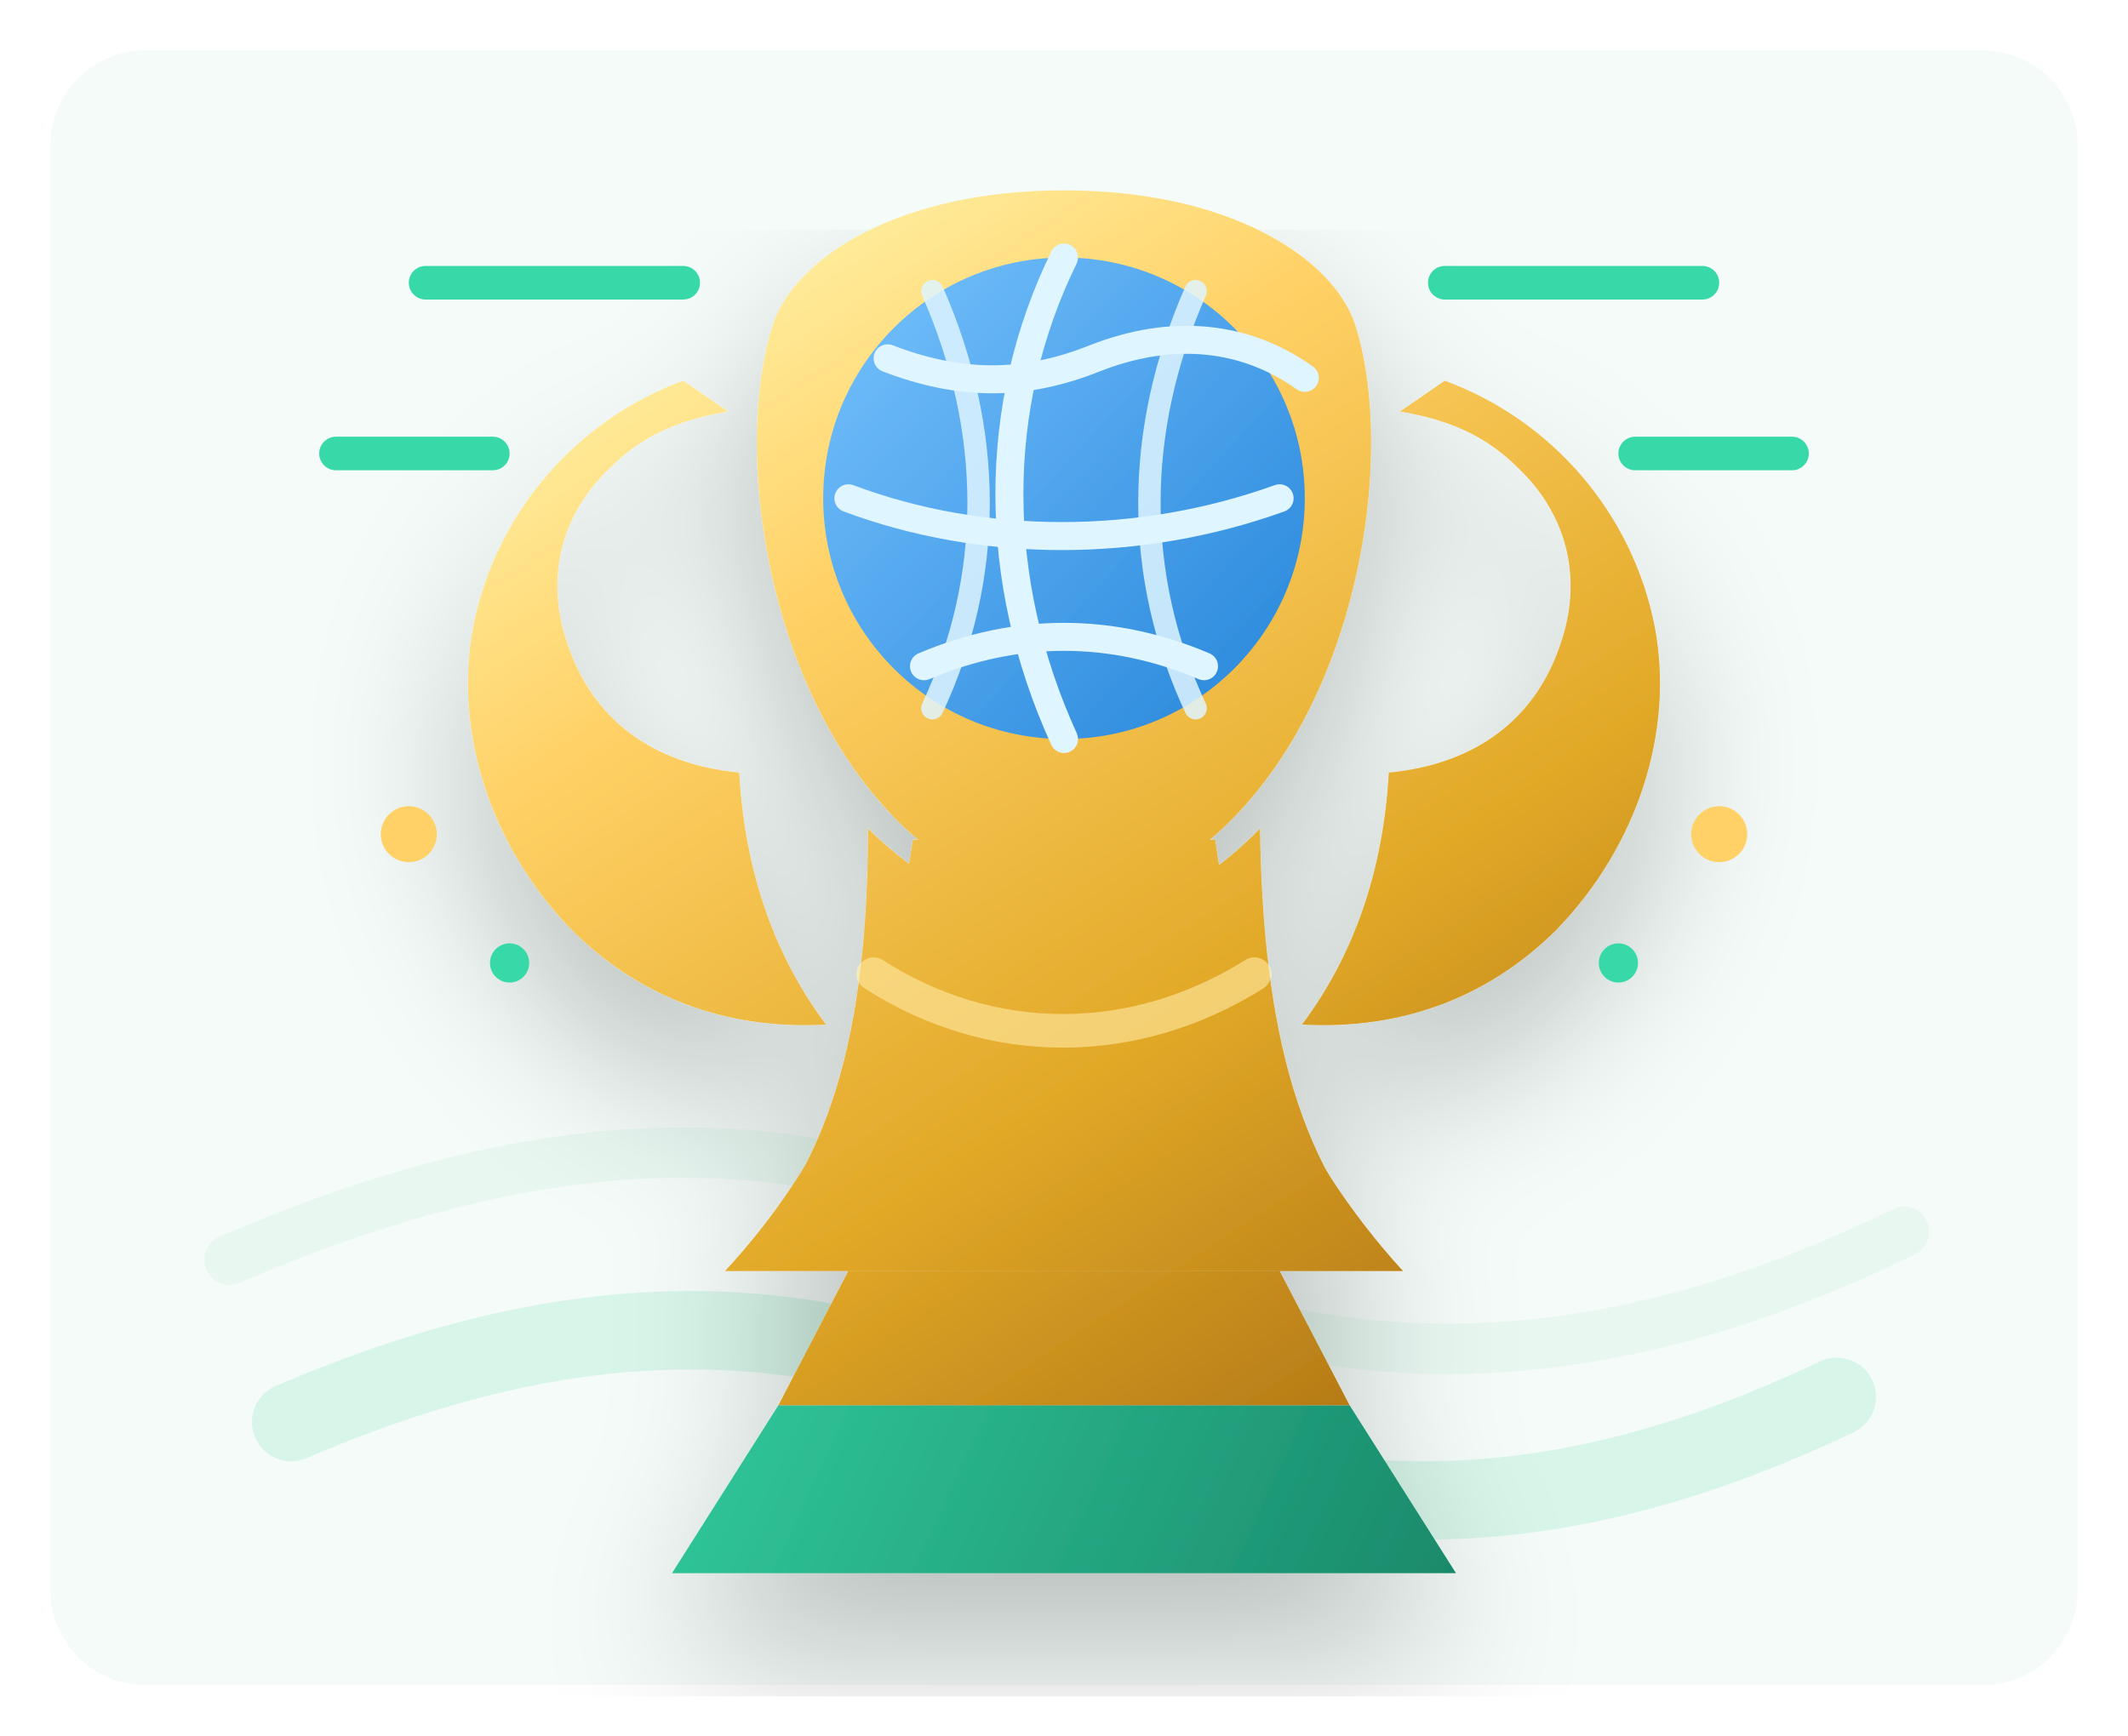
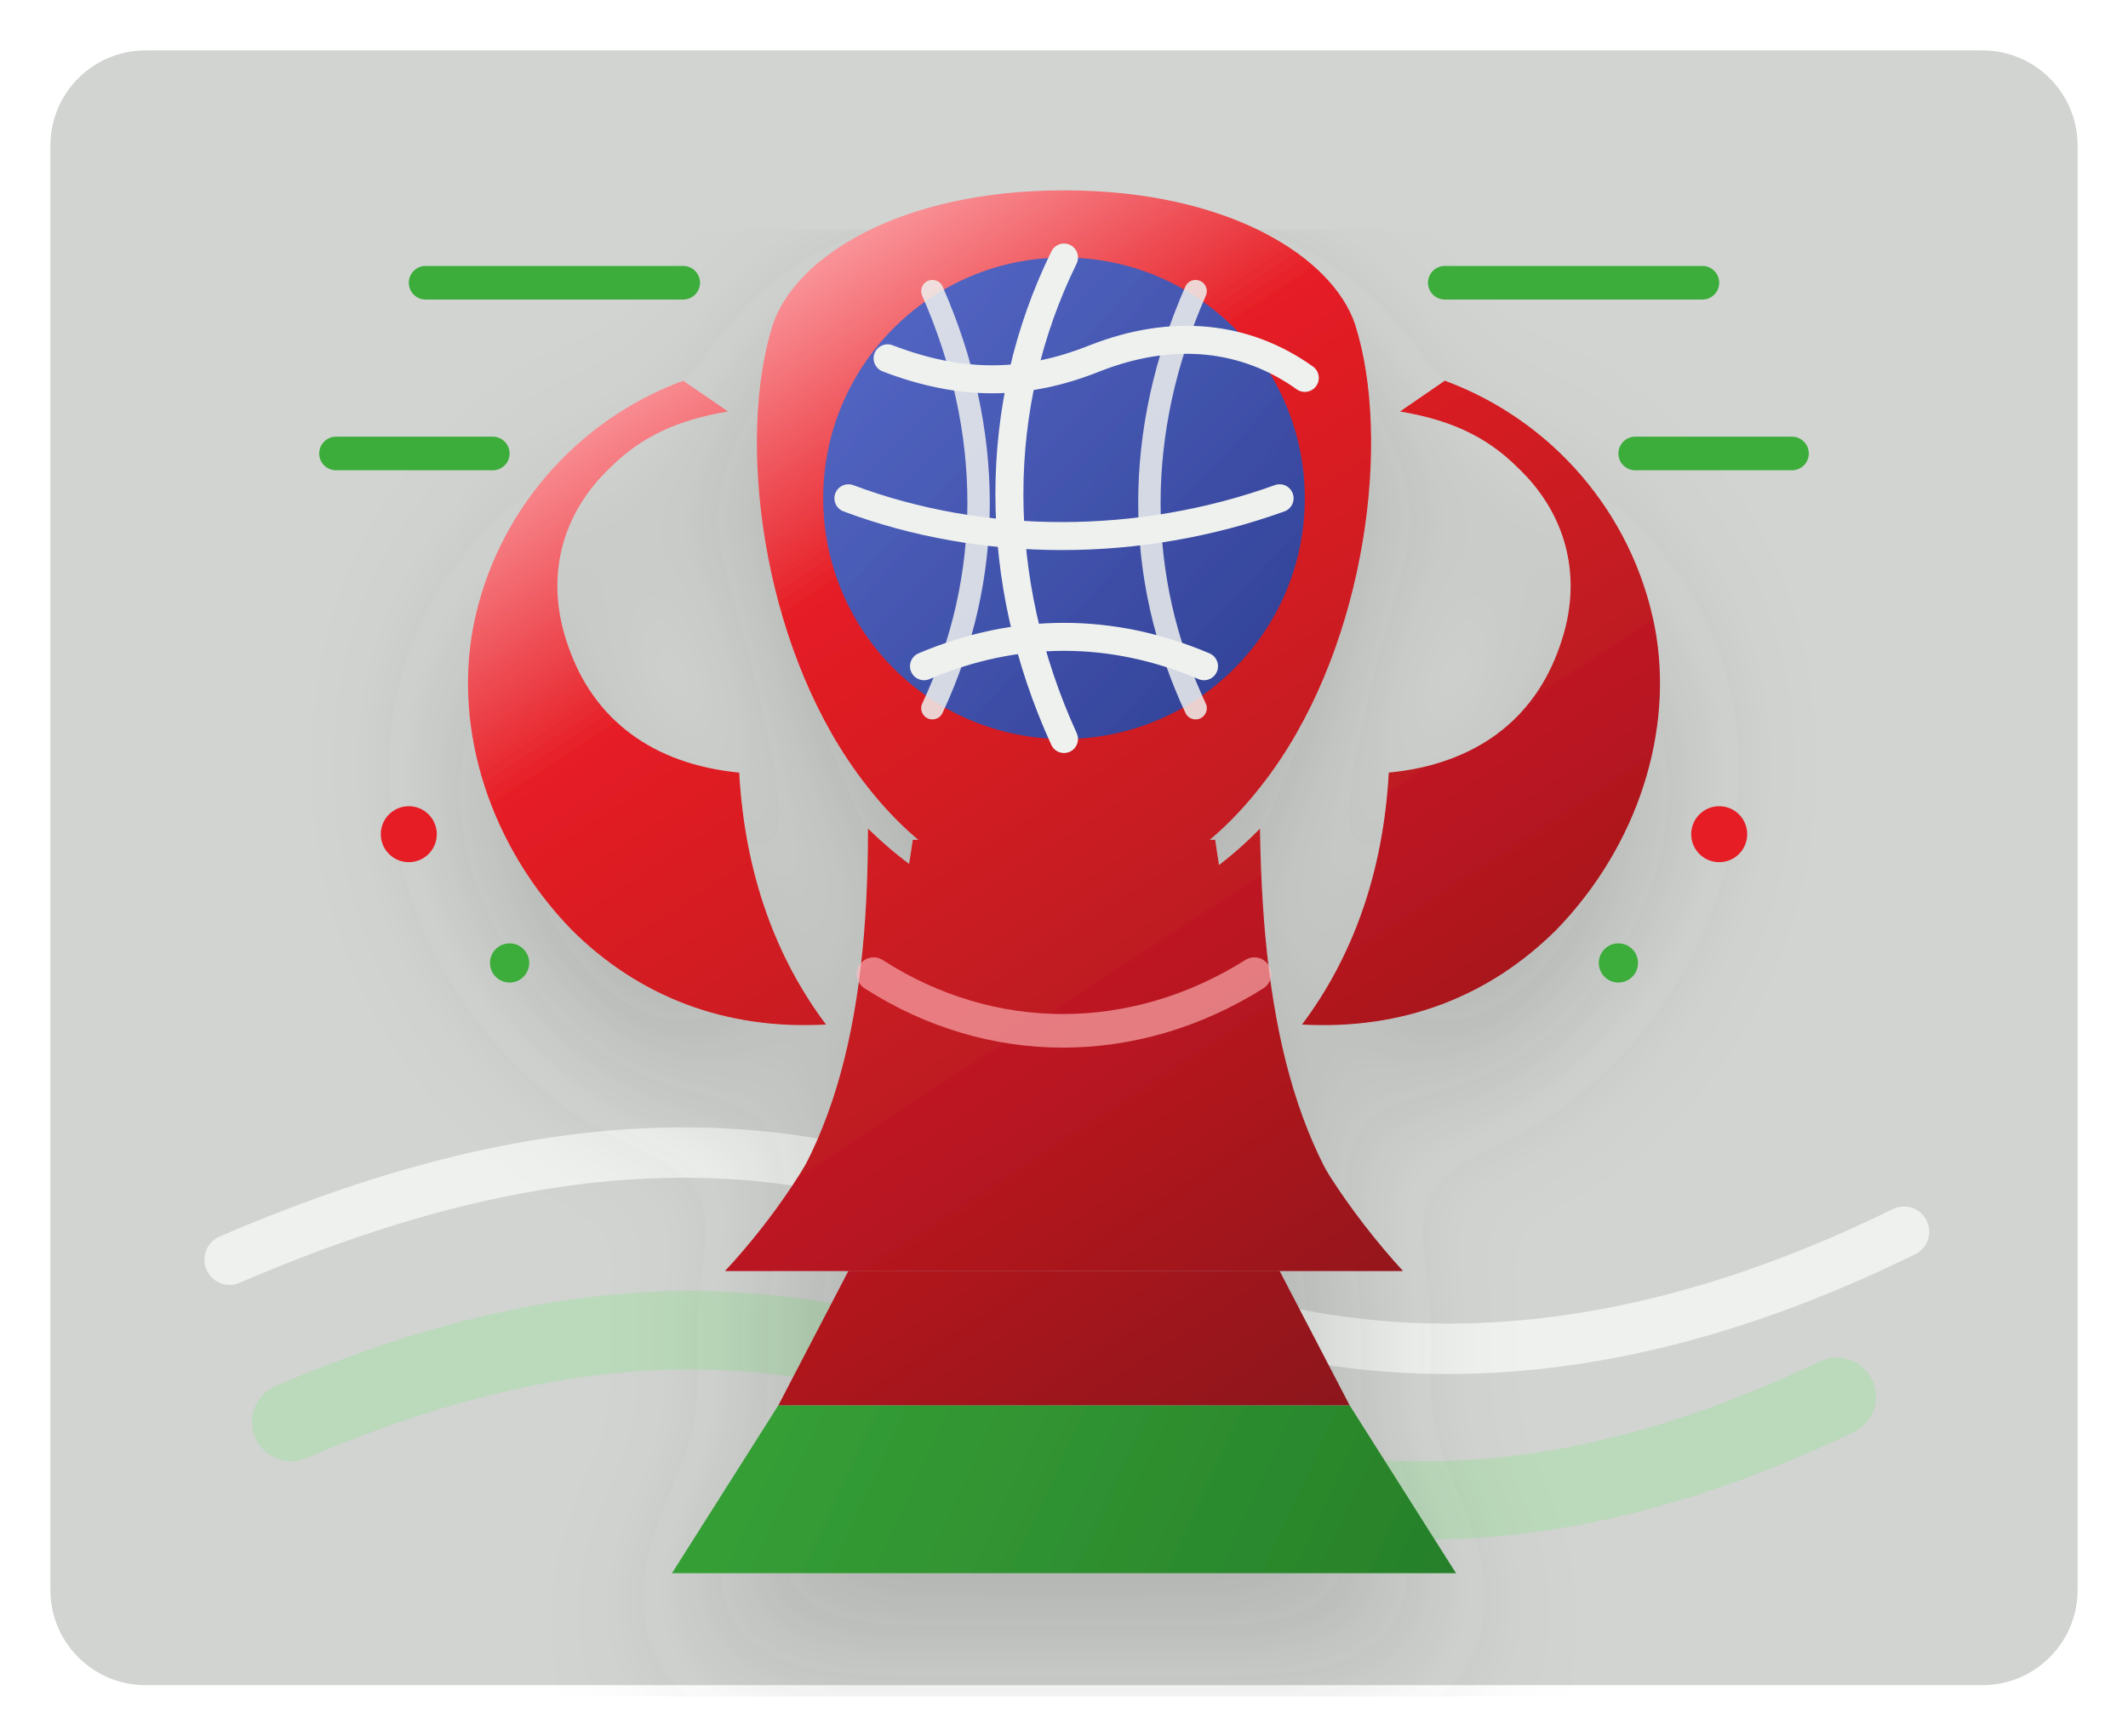
<svg xmlns="http://www.w3.org/2000/svg" width="760" height="620" viewBox="0 0 760 620" fill="none" role="img" aria-labelledby="title desc">
  <defs>
    <linearGradient id="gold" x1="242" y1="90" x2="528" y2="528" gradientUnits="userSpaceOnUse">
-       <stop stop-color="#FFF2A8" />
-       <stop offset=".25" stop-color="#FFD166" />
-       <stop offset=".62" stop-color="#E2A928" />
-       <stop offset="1" stop-color="#A86D12" />
+       <stop stop-color="#FFB7BB" />
+       <stop offset=".25" stop-color="#E61D25" />
+       <stop offset=".62" stop-color="#B81920" />
+       <stop offset="1" stop-color="#7E151A" />
    </linearGradient>
    <linearGradient id="green" x1="198" y1="416" x2="562" y2="584" gradientUnits="userSpaceOnUse">
-       <stop stop-color="#38D9A9" />
-       <stop offset="1" stop-color="#157F62" />
+       <stop stop-color="#3CAC3B" />
+       <stop offset="1" stop-color="#247A27" />
    </linearGradient>
    <linearGradient id="blue" x1="284" y1="116" x2="472" y2="294" gradientUnits="userSpaceOnUse">
-       <stop stop-color="#74C0FC" />
-       <stop offset="1" stop-color="#1C7ED6" />
+       <stop stop-color="#5669C7" />
+       <stop offset="1" stop-color="#2A398D" />
    </linearGradient>
    <filter id="shadow" x="96" y="54" width="568" height="552" filterUnits="userSpaceOnUse" color-interpolation-filters="sRGB">
-       <feDropShadow dx="0" dy="28" stdDeviation="28" flood-color="#071018" flood-opacity=".24" />
+       <feDropShadow dx="0" dy="28" stdDeviation="28" flood-color="#474A4A" flood-opacity=".24" />
    </filter>
  </defs>
-   <rect x="18" y="18" width="724" height="584" rx="34" fill="#F4FBF8" />
-   <path d="M104 508c98-42 180-44 268-4 96 43 181 44 284-5" stroke="#D7F5E9" stroke-width="28" stroke-linecap="round" />
-   <path d="M82 450c116-50 209-51 298-3 93 49 192 46 300-7" stroke="#E8F8F1" stroke-width="18" stroke-linecap="round" />
+   <rect x="18" y="18" width="724" height="584" rx="34" fill="#D1D4D1" />
+   <path d="M104 508c98-42 180-44 268-4 96 43 181 44 284-5" stroke="#BBD9BB" stroke-width="28" stroke-linecap="round" />
+   <path d="M82 450c116-50 209-51 298-3 93 49 192 46 300-7" stroke="#EEF1EE" stroke-width="18" stroke-linecap="round" />
  <g filter="url(#shadow)">
    <path d="M278 502h204l38 60H240l38-60Z" fill="url(#green)" />
    <path d="M303 454h154l25 48H278l25-48Z" fill="url(#gold)" />
    <path d="M326 300c-10 70-32 116-67 154h242c-39-43-58-90-67-154H326Z" fill="url(#gold)" />
    <path d="M244 136c-38 14-67 47-75 88-7 37 6 78 35 108 24 24 55 36 91 34-18-24-29-54-31-90-31-3-52-19-61-45-9-25-2-48 15-64 11-11 24-17 42-20l-16-11Z" fill="url(#gold)" />
    <path d="M516 136c38 14 67 47 75 88 7 37-6 78-35 108-24 24-55 36-91 34 18-24 29-54 31-90 31-3 52-19 61-45 9-25 2-48-15-64-11-11-24-17-42-20l16-11Z" fill="url(#gold)" />
    <path d="M276 116c8-24 45-48 104-48s96 24 104 48c13 41 4 113-30 160-21 29-46 44-74 44s-53-15-74-44c-34-47-43-119-30-160Z" fill="url(#gold)" />
    <circle cx="380" cy="178" r="86" fill="url(#blue)" />
-     <path d="M317 128c26 10 49 10 74 0 28-11 54-8 75 7" stroke="#DFF5FF" stroke-width="10" stroke-linecap="round" />
-     <path d="M303 178c48 18 104 18 154 0" stroke="#DFF5FF" stroke-width="10" stroke-linecap="round" />
-     <path d="M330 238c33-14 67-14 100 0" stroke="#DFF5FF" stroke-width="10" stroke-linecap="round" />
-     <path d="M380 92c-26 53-26 115 0 172" stroke="#DFF5FF" stroke-width="10" stroke-linecap="round" />
-     <path d="M333 104c22 50 22 102 0 149" stroke="#DFF5FF" stroke-width="8" stroke-linecap="round" opacity=".85" />
-     <path d="M427 104c-22 50-22 102 0 149" stroke="#DFF5FF" stroke-width="8" stroke-linecap="round" opacity=".85" />
+     <path d="M317 128c26 10 49 10 74 0 28-11 54-8 75 7" stroke="#EEF1EE" stroke-width="10" stroke-linecap="round" />
+     <path d="M303 178c48 18 104 18 154 0" stroke="#EEF1EE" stroke-width="10" stroke-linecap="round" />
+     <path d="M330 238c33-14 67-14 100 0" stroke="#EEF1EE" stroke-width="10" stroke-linecap="round" />
+     <path d="M380 92c-26 53-26 115 0 172" stroke="#EEF1EE" stroke-width="10" stroke-linecap="round" />
+     <path d="M333 104c22 50 22 102 0 149" stroke="#EEF1EE" stroke-width="8" stroke-linecap="round" opacity=".85" />
+     <path d="M427 104c-22 50-22 102 0 149" stroke="#EEF1EE" stroke-width="8" stroke-linecap="round" opacity=".85" />
    <path d="M310 296c45 44 97 44 140 0 1 72 14 124 51 158H259c38-35 51-87 51-158Z" fill="url(#gold)" />
-     <path d="M312 348c42 27 93 27 136 0" stroke="#FFE9A1" stroke-width="12" stroke-linecap="round" opacity=".62" />
+     <path d="M312 348c42 27 93 27 136 0" stroke="#FFB7BB" stroke-width="12" stroke-linecap="round" opacity=".62" />
  </g>
-   <path d="M152 101h92M516 101h92M120 162h56M584 162h56" stroke="#38D9A9" stroke-width="12" stroke-linecap="round" />
-   <circle cx="146" cy="298" r="10" fill="#FFD166" />
-   <circle cx="614" cy="298" r="10" fill="#FFD166" />
-   <circle cx="182" cy="344" r="7" fill="#38D9A9" />
-   <circle cx="578" cy="344" r="7" fill="#38D9A9" />
+   <path d="M152 101h92M516 101h92M120 162h56M584 162h56" stroke="#3CAC3B" stroke-width="12" stroke-linecap="round" />
+   <circle cx="146" cy="298" r="10" fill="#E61D25" />
+   <circle cx="614" cy="298" r="10" fill="#E61D25" />
+   <circle cx="182" cy="344" r="7" fill="#3CAC3B" />
+   <circle cx="578" cy="344" r="7" fill="#3CAC3B" />
</svg>
